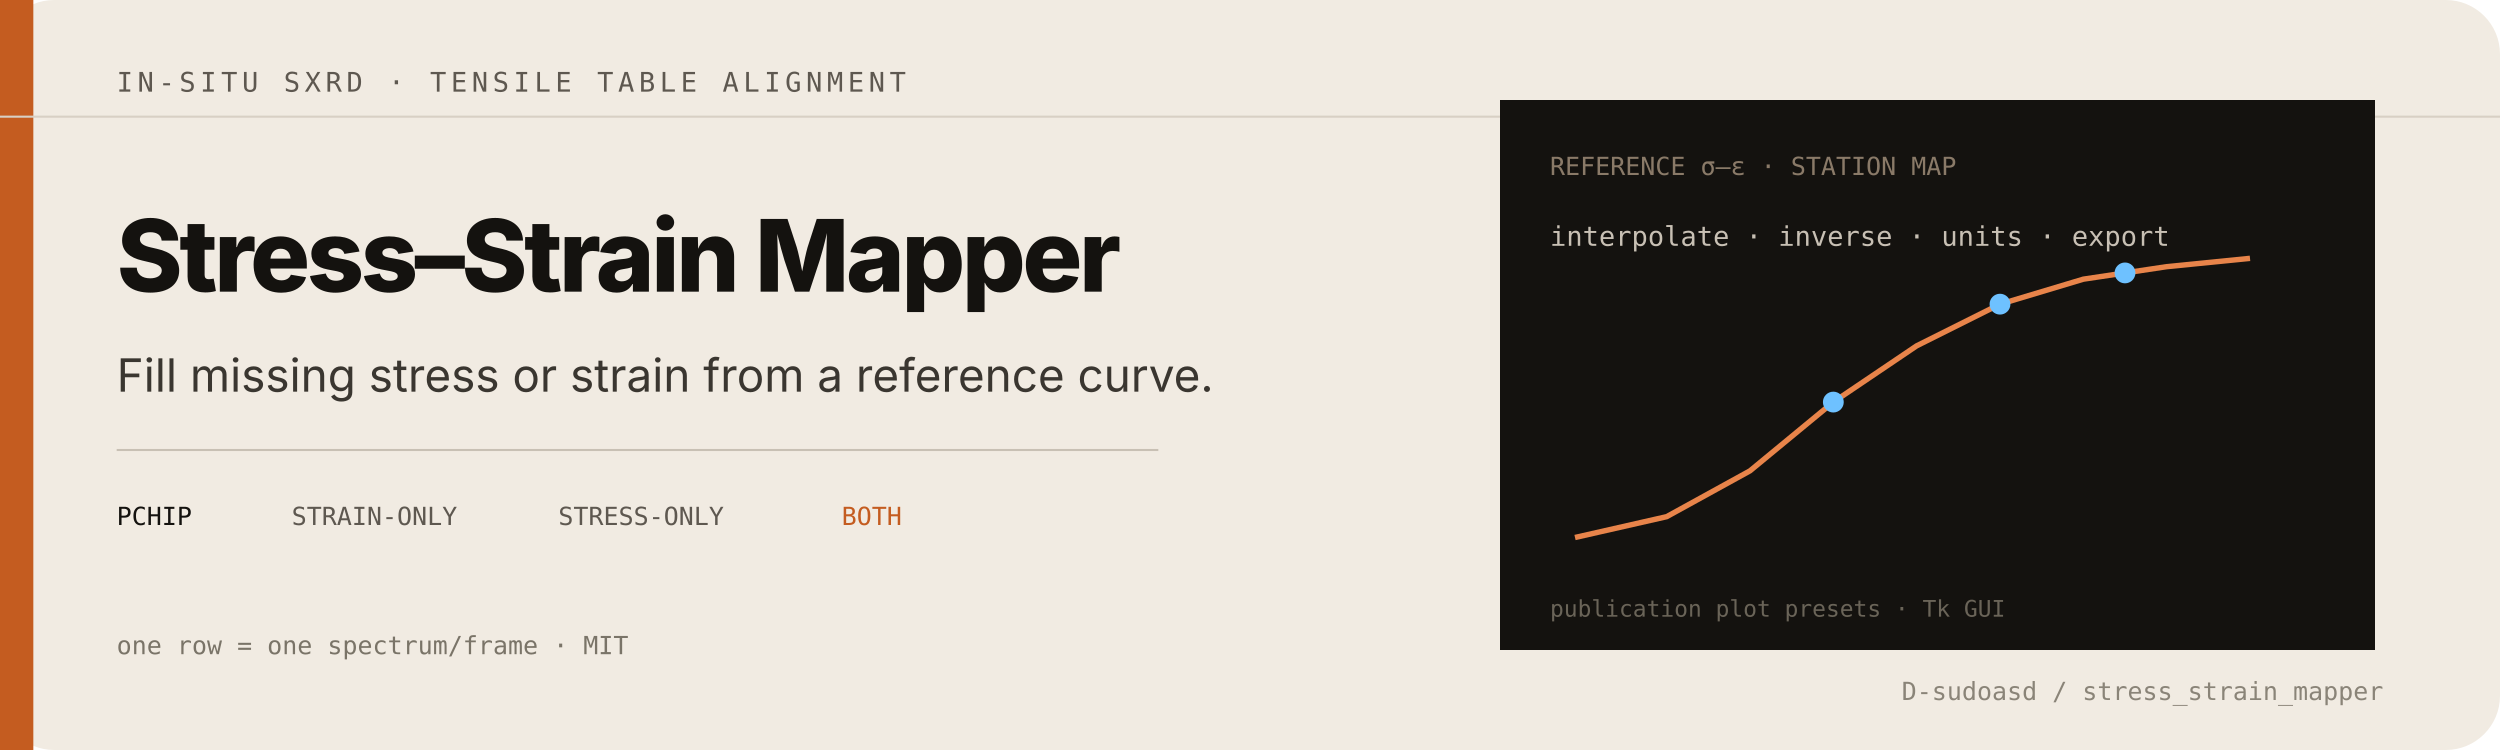
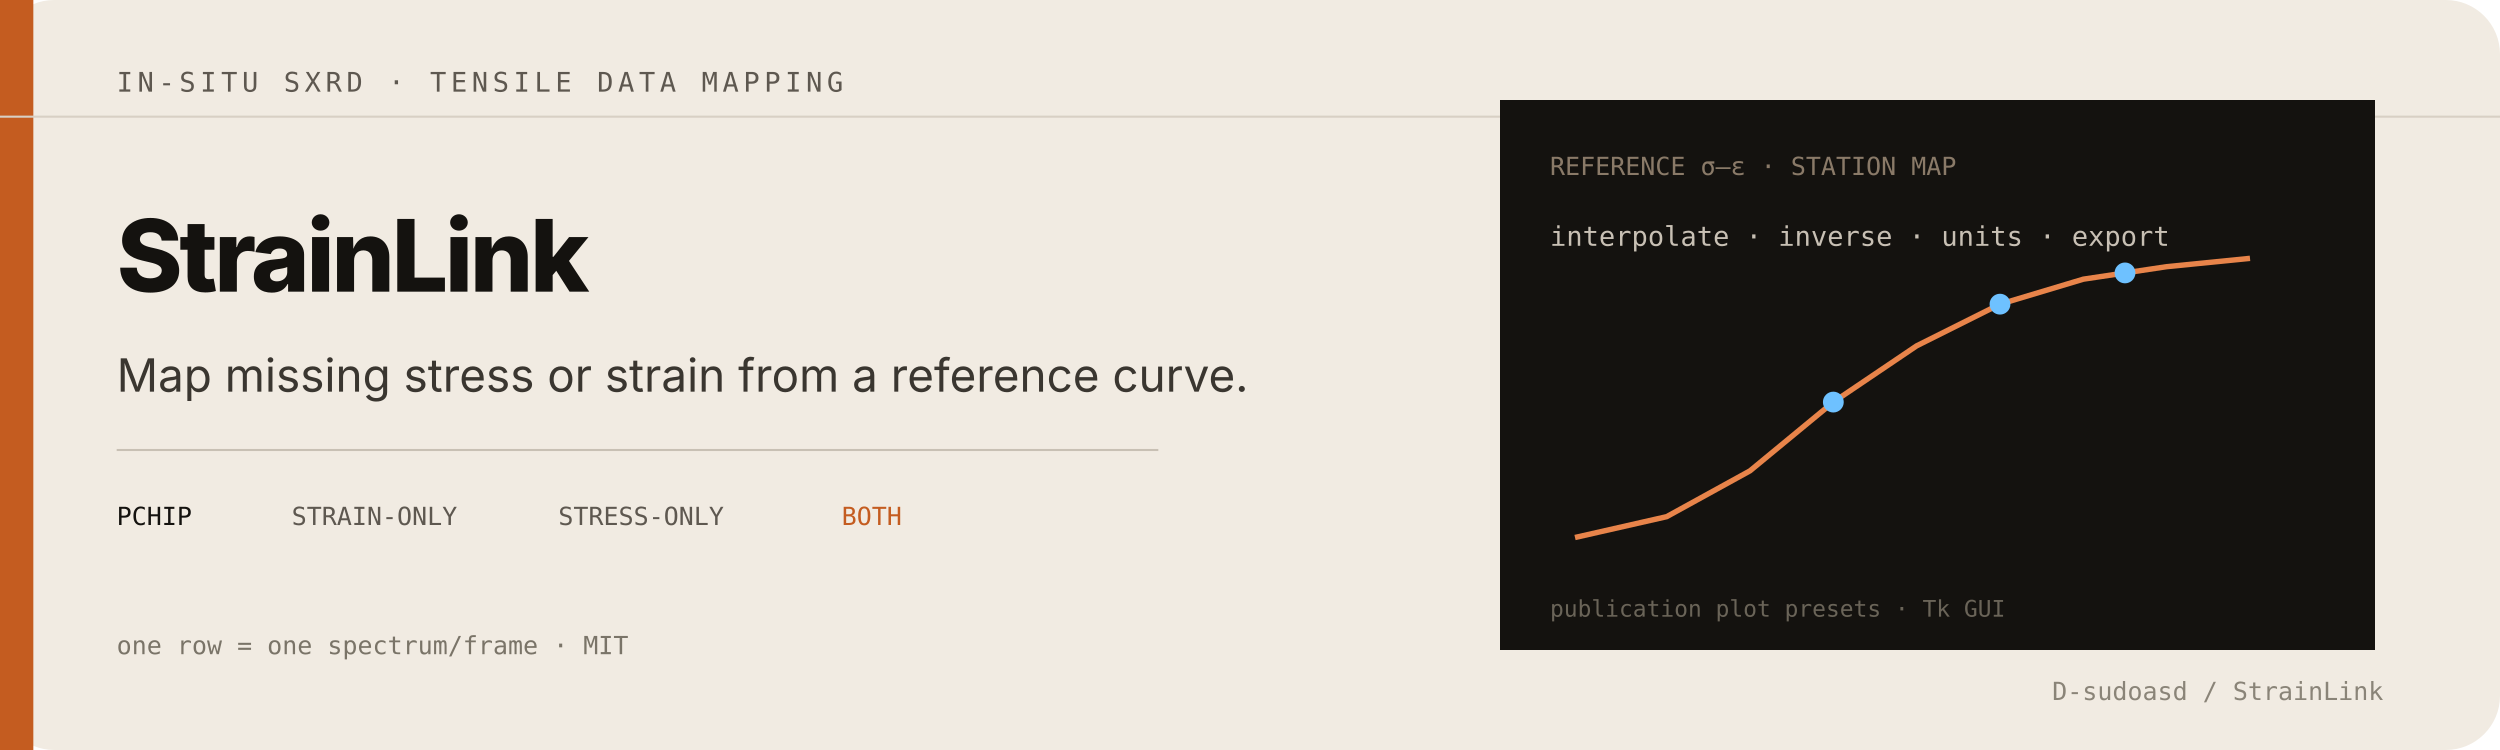
<svg xmlns="http://www.w3.org/2000/svg" width="1200" height="360" viewBox="0 0 1200 360" role="img" aria-labelledby="title desc">
  <rect width="1200" height="360" rx="26" fill="#F1EBE2" />
  <rect x="0" y="0" width="16" height="360" fill="#C45C20" />
  <path d="M0 56H1200" stroke="#D8D0C4" />
  <g transform="translate(56 44)" font-family="-apple-system,BlinkMacSystemFont,'Segoe UI',sans-serif">
-     <text fill="#5E5850" font-family="ui-monospace,SFMono-Regular,Menlo,monospace" font-size="13" letter-spacing="2.2">IN-SITU SXRD · TENSILE TABLE ALIGNMENT</text>
-     <text y="96" fill="#14120F" font-size="48" font-weight="780" letter-spacing="-1.6">Stress–Strain Mapper</text>
-     <text y="144" fill="#3A3630" font-size="22">Fill missing stress or strain from a reference curve.</text>
+     <text fill="#5E5850" font-family="ui-monospace,SFMono-Regular,Menlo,monospace" font-size="13" letter-spacing="2.2">IN-SITU SXRD · TENSILE DATA MAPPING</text>
+     <text y="96" fill="#14120F" font-size="48" font-weight="780" letter-spacing="-1.6">StrainLink</text>
+     <text y="144" fill="#3A3630" font-size="22">Map missing stress or strain from a reference curve.</text>
    <path d="M0 172H500" stroke="#C8C0B4" />
    <g transform="translate(0 208)" font-family="ui-monospace,SFMono-Regular,Menlo,monospace" font-size="12">
      <text fill="#14120F">PCHIP</text>
      <text x="84" fill="#5E5850">STRAIN-ONLY</text>
      <text x="212" fill="#5E5850">STRESS-ONLY</text>
      <text x="348" fill="#C45C20">BOTH</text>
    </g>
    <text y="270" fill="#7A7468" font-family="ui-monospace,SFMono-Regular,Menlo,monospace" font-size="12">one row = one spectrum/frame · MIT</text>
  </g>
  <g transform="translate(720 48)">
    <rect width="420" height="264" fill="#14120F" />
    <g font-family="ui-monospace,SFMono-Regular,Menlo,monospace">
      <text x="24" y="36" fill="#8A7A68" font-size="12">REFERENCE σ–ε · STATION MAP</text>
      <polyline points="36,210 80,200 120,178 160,145 200,118 240,98 280,86 320,80 360,76" fill="none" stroke="#E8844A" stroke-width="2.6" />
      <circle cx="160" cy="145" r="5" fill="#6EC1FF" />
      <circle cx="240" cy="98" r="5" fill="#6EC1FF" />
      <circle cx="300" cy="83" r="5" fill="#6EC1FF" />
      <text x="24" y="70" fill="#C8C0B4" font-size="13">interpolate · inverse · units · export</text>
      <text x="24" y="248" fill="#6A6458" font-size="11">publication plot presets · Tk GUI</text>
    </g>
  </g>
-   <text x="1144" y="336" text-anchor="end" fill="#8A8478" font-family="ui-monospace,SFMono-Regular,Menlo,monospace" font-size="12">D-sudoasd / stress_strain_mapper</text>
+   <text x="1144" y="336" text-anchor="end" fill="#8A8478" font-family="ui-monospace,SFMono-Regular,Menlo,monospace" font-size="12">D-sudoasd / StrainLink</text>
</svg>
